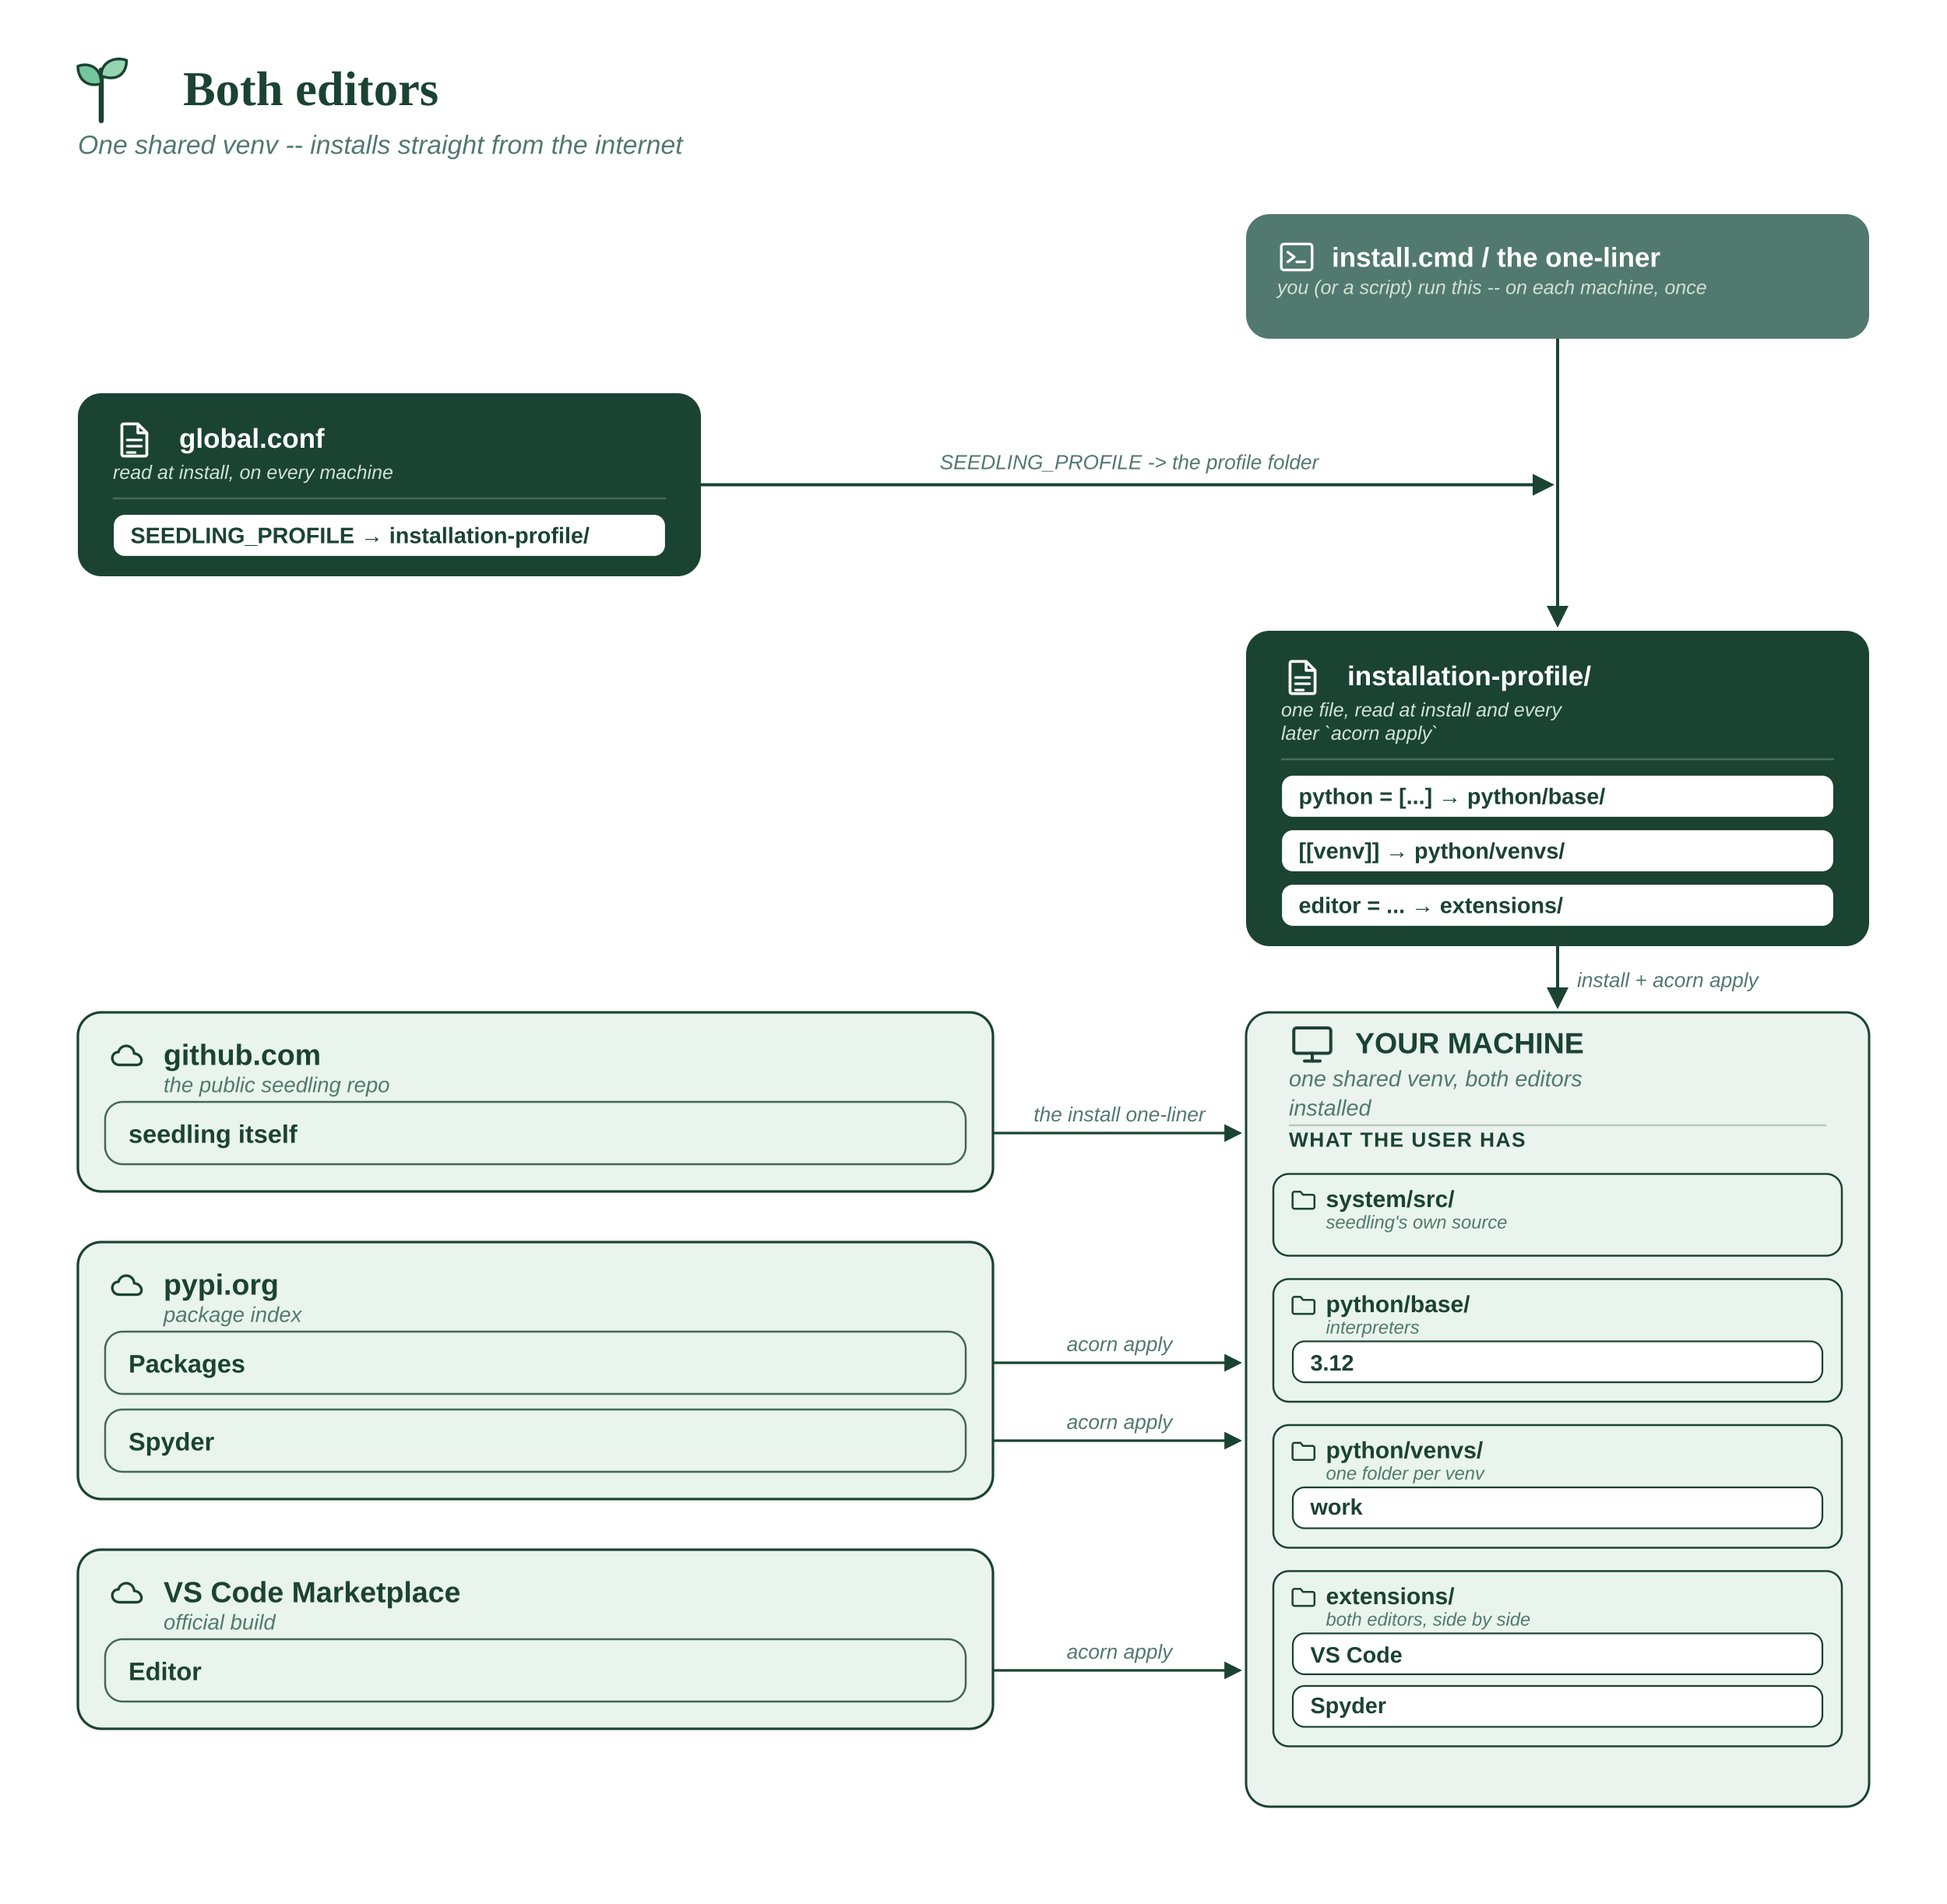
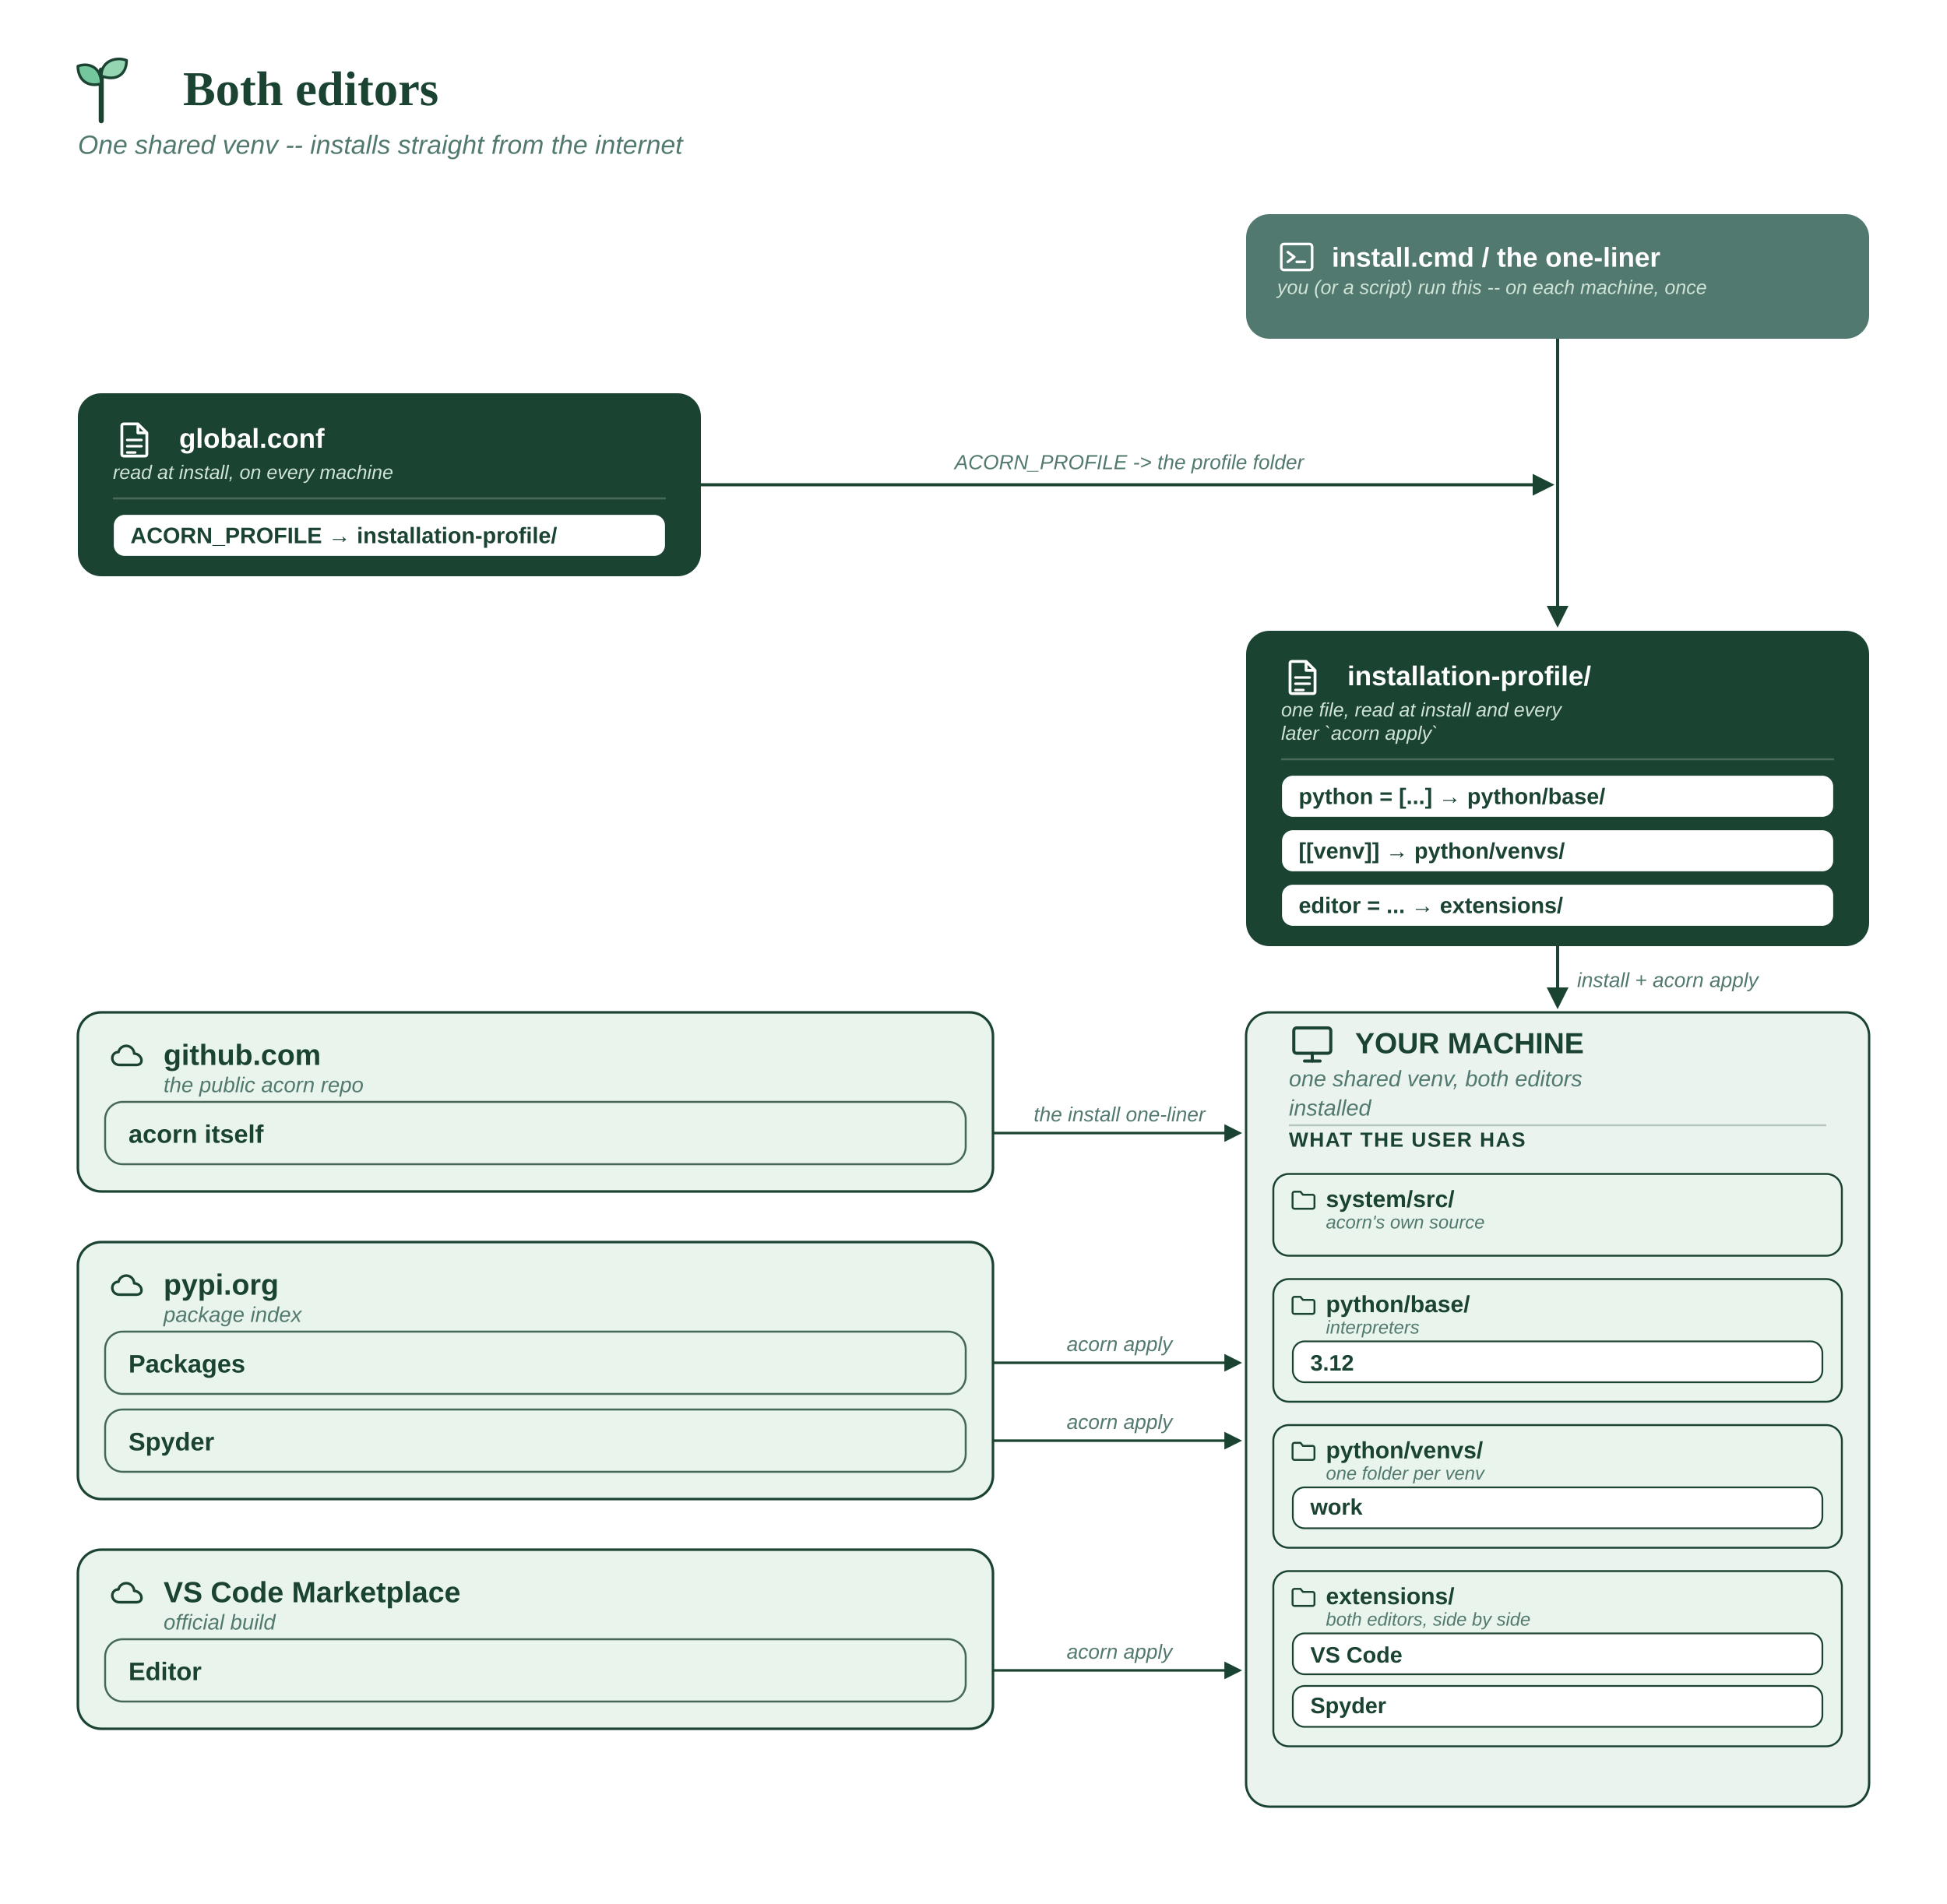
<svg xmlns="http://www.w3.org/2000/svg" viewBox="0 0 1000 978" font-family="Arial, Helvetica, sans-serif">
  <defs>
    <defs>
      <style>
      .head  { font-family: Georgia, 'Times New Roman', serif; }
      .body  { font-family: Arial, Helvetica, sans-serif; }
      .fg    { fill: #1B4332; }
      .fw    { fill: #FFFFFF; }
      .fmute { fill: #52796F; }
    </style>
      <marker id="arrow" markerWidth="7" markerHeight="7" refX="5.5" refY="3.5" orient="auto">
        <path d="M0,0 L7,3.5 L0,7 Z" fill="#1B4332" />
      </marker>
      <symbol id="ic-cloud" viewBox="0 0 24 24">
        <path d="M6.5 18 C3.5 18 2 15.8 2 13.8 C2 11.6 3.8 10 5.8 10.1 C6.4 7.6 8.7 6 11.2 6.3 C13.6 6.6 15.4 8.6 15.5 11 C17.9 11.1 20 13 20 15.3 C20 17.4 18.2 18 17 18 Z" fill="none" stroke="currentColor" stroke-width="1.6" stroke-linejoin="round" />
      </symbol>
      <symbol id="ic-box" viewBox="0 0 24 24">
        <path d="M3 8 L12 4 L21 8 L12 12 Z" fill="none" stroke="currentColor" stroke-width="1.6" stroke-linejoin="round" />
        <path d="M3 8 V17 L12 21 V12" fill="none" stroke="currentColor" stroke-width="1.6" stroke-linejoin="round" />
        <path d="M21 8 V17 L12 21" fill="none" stroke="currentColor" stroke-width="1.6" stroke-linejoin="round" />
      </symbol>
      <symbol id="ic-server" viewBox="0 0 24 24">
        <rect x="3" y="4" width="18" height="6" rx="1.3" fill="none" stroke="currentColor" stroke-width="1.6" />
        <rect x="3" y="14" width="18" height="6" rx="1.3" fill="none" stroke="currentColor" stroke-width="1.6" />
        <circle cx="7" cy="7" r="1" fill="currentColor" />
        <circle cx="7" cy="17" r="1" fill="currentColor" />
      </symbol>
      <symbol id="ic-monitor" viewBox="0 0 24 24">
        <rect x="2.5" y="4" width="19" height="13" rx="1.4" fill="none" stroke="currentColor" stroke-width="1.6" />
        <line x1="8" y1="21" x2="16" y2="21" stroke="currentColor" stroke-width="1.6" stroke-linecap="round" />
        <line x1="12" y1="17" x2="12" y2="21" stroke="currentColor" stroke-width="1.6" stroke-linecap="round" />
      </symbol>
      <symbol id="ic-folder" viewBox="0 0 24 24">
        <path d="M3 6.5 C3 5.7 3.7 5 4.5 5 H9.5 L11.5 7.5 H19.5 C20.3 7.5 21 8.2 21 9 V17.5 C21 18.3 20.3 19 19.5 19 H4.5 C3.7 19 3 18.3 3 17.5 Z" fill="none" stroke="currentColor" stroke-width="1.6" stroke-linejoin="round" />
      </symbol>
      <symbol id="ic-doc" viewBox="0 0 24 24">
        <path d="M6 3 H14 L19 8 V20 C19 20.6 18.6 21 18 21 H6 C5.4 21 5 20.6 5 20 V4 C5 3.4 5.4 3 6 3 Z" fill="none" stroke="currentColor" stroke-width="1.6" stroke-linejoin="round" />
        <path d="M14 3 V8 H19" fill="none" stroke="currentColor" stroke-width="1.6" stroke-linejoin="round" />
        <line x1="8" y1="12" x2="16" y2="12" stroke="currentColor" stroke-width="1.4" stroke-linecap="round" />
        <line x1="8" y1="15.5" x2="16" y2="15.5" stroke="currentColor" stroke-width="1.4" stroke-linecap="round" />
        <line x1="8" y1="19" x2="12.5" y2="19" stroke="currentColor" stroke-width="1.4" stroke-linecap="round" />
      </symbol>
      <symbol id="ic-terminal" viewBox="0 0 24 24">
        <rect x="2.5" y="4" width="19" height="16" rx="1.6" fill="none" stroke="currentColor" stroke-width="1.6" />
        <path d="M6.5 9 L10.5 12 L6.5 15" fill="none" stroke="currentColor" stroke-width="1.6" stroke-linecap="round" stroke-linejoin="round" />
        <line x1="12" y1="15" x2="17" y2="15" stroke="currentColor" stroke-width="1.6" stroke-linecap="round" />
      </symbol>
    </defs>
  </defs>
  <rect x="0" y="0" width="1000" height="978" fill="#FFFFFF" />
  <g transform="translate(40,20)">
    <path d="M12 42 V16" stroke="#1B4332" stroke-width="2.6" stroke-linecap="round" fill="none" />
    <path d="M12 23 C12 14 5 12 0 14 C0 21 5 25 12 23 Z" fill="#74C69D" stroke="#1B4332" stroke-width="1.4" stroke-linejoin="round" />
    <path d="M12 19 C12 11 20 9 25 11 C25 18 20 22 12 19 Z" fill="#95D5B2" stroke="#1B4332" stroke-width="1.4" stroke-linejoin="round" />
  </g>
  <text x="94" y="54" class="head fg" font-size="25" font-weight="700">Both editors</text>
  <text x="40" y="79" class="body fmute" font-size="13.5" font-style="italic">One shared venv -- installs straight from the internet</text>
  <rect x="640" y="110" width="320" height="64" rx="12" fill="#52796F" />
  <use href="#ic-terminal" x="656" y="122" width="20" height="20" color="#FFFFFF" />
  <text x="684" y="137" class="body fw" font-size="14.0" font-weight="700">install.cmd  /  the one-liner</text>
  <text x="656" y="151" class="body" fill="#CFE3D6" font-size="10" font-style="italic">you (or a script) run this -- on each machine, once</text>
  <line x1="800" y1="174" x2="800" y2="320" stroke="#1B4332" stroke-width="1.6" marker-end="url(#arrow)" />
  <rect x="40" y="202" width="320" height="94" rx="12" fill="#1B4332" />
  <use href="#ic-doc" x="58" y="215" width="22" height="22" color="#FFFFFF" />
  <text x="92" y="230" class="body fw" font-size="14" font-weight="700">global.conf</text>
  <text x="58" y="246" class="body" fill="#CFE3D6" font-size="10" font-style="italic">read at install, on every machine</text>
  <line x1="58" y1="256" x2="342" y2="256" stroke="#FFFFFF" stroke-width="1" opacity="0.2" />
  <rect x="58" y="264" width="284" height="22" rx="6" fill="#FFFFFF" stroke="#1B4332" stroke-width="0.9" />
-   <text x="67" y="279" class="body fg" font-size="11.5" font-weight="600">SEEDLING_PROFILE  →  installation-profile/</text>
+   <text x="67" y="279" class="body fg" font-size="11.5" font-weight="600">ACORN_PROFILE  →  installation-profile/</text>
  <line x1="360" y1="249" x2="796" y2="249" stroke="#1B4332" stroke-width="1.6" marker-end="url(#arrow)" />
-   <text x="580" y="241" text-anchor="middle" class="body fmute" font-size="10.5" font-style="italic">SEEDLING_PROFILE -&gt; the profile folder</text>
+   <text x="580" y="241" text-anchor="middle" class="body fmute" font-size="10.5" font-style="italic">ACORN_PROFILE -&gt; the profile folder</text>
  <rect x="640" y="324" width="320" height="162" rx="12" fill="#1B4332" />
  <use href="#ic-doc" x="658" y="337" width="22" height="22" color="#FFFFFF" />
  <text x="692" y="352" class="body fw" font-size="14.0" font-weight="700">installation-profile/</text>
  <text x="658" y="368" class="body" fill="#CFE3D6" font-size="10" font-style="italic">one file, read at install and every</text>
  <text x="658" y="380" class="body" fill="#CFE3D6" font-size="10" font-style="italic">later `acorn apply`</text>
  <line x1="658" y1="390" x2="942" y2="390" stroke="#FFFFFF" stroke-width="1" opacity="0.2" />
  <rect x="658" y="398" width="284" height="22" rx="6" fill="#FFFFFF" stroke="#1B4332" stroke-width="0.9" />
  <text x="667" y="413" class="body fg" font-size="11.5" font-weight="600">python = [...]  →  python/base/</text>
  <rect x="658" y="426" width="284" height="22" rx="6" fill="#FFFFFF" stroke="#1B4332" stroke-width="0.9" />
  <text x="667" y="441" class="body fg" font-size="11.5" font-weight="600">[[venv]]  →  python/venvs/</text>
  <rect x="658" y="454" width="284" height="22" rx="6" fill="#FFFFFF" stroke="#1B4332" stroke-width="0.9" />
  <text x="667" y="469" class="body fg" font-size="11.5" font-weight="600">editor = ...  →  extensions/</text>
  <line x1="800" y1="486" x2="800" y2="516" stroke="#1B4332" stroke-width="1.6" marker-end="url(#arrow)" />
  <text x="810" y="507" class="body fmute" font-size="10.5" font-style="italic">install + acorn apply</text>
  <rect x="640" y="520" width="320" height="408" rx="12" fill="#EAF3EE" stroke="#1B4332" stroke-width="1.2" />
  <use href="#ic-monitor" x="662" y="524" width="24" height="24" color="#1B4332" />
  <text x="696" y="541" class="body fg" font-size="15" font-weight="700">YOUR MACHINE</text>
  <text x="662" y="558" class="body fmute" font-size="11.5" font-style="italic">one shared venv, both editors</text>
  <text x="662" y="573" class="body fmute" font-size="11.5" font-style="italic">installed</text>
  <line x1="662" y1="578" x2="938" y2="578" stroke="#1B4332" stroke-width="1" opacity="0.25" />
  <text x="662" y="589" class="body fg" font-size="10.5" font-weight="700" letter-spacing="0.6">WHAT THE USER HAS</text>
  <rect x="654" y="603" width="292" height="42" rx="8" fill="#E9F5EC" stroke="#1B4332" stroke-width="1" />
  <use href="#ic-folder" x="662" y="609" width="15" height="15" color="#1B4332" />
  <text x="681" y="620" class="body fg" font-size="12.0" font-weight="700">system/src/</text>
-   <text x="681" y="631" class="body fmute" font-size="9.5" font-style="italic">seedling's own source</text>
+   <text x="681" y="631" class="body fmute" font-size="9.5" font-style="italic">acorn's own source</text>
  <rect x="654" y="657" width="292" height="63" rx="8" fill="#E9F5EC" stroke="#1B4332" stroke-width="1" />
  <use href="#ic-folder" x="662" y="663" width="15" height="15" color="#1B4332" />
  <text x="681" y="674" class="body fg" font-size="12.0" font-weight="700">python/base/</text>
  <text x="681" y="685" class="body fmute" font-size="9.5" font-style="italic">interpreters</text>
  <rect x="664" y="689" width="272" height="21" rx="6" fill="#FFFFFF" stroke="#1B4332" stroke-width="0.9" />
  <text x="673" y="704" class="body fg" font-size="11.5" font-weight="600">3.12</text>
  <rect x="654" y="732" width="292" height="63" rx="8" fill="#E9F5EC" stroke="#1B4332" stroke-width="1" />
  <use href="#ic-folder" x="662" y="738" width="15" height="15" color="#1B4332" />
  <text x="681" y="749" class="body fg" font-size="12.0" font-weight="700">python/venvs/</text>
  <text x="681" y="760" class="body fmute" font-size="9.5" font-style="italic">one folder per venv</text>
  <rect x="664" y="764" width="272" height="21" rx="6" fill="#FFFFFF" stroke="#1B4332" stroke-width="0.9" />
  <text x="673" y="778" class="body fg" font-size="11.5" font-weight="600">work</text>
  <rect x="654" y="807" width="292" height="90" rx="8" fill="#E9F5EC" stroke="#1B4332" stroke-width="1" />
  <use href="#ic-folder" x="662" y="813" width="15" height="15" color="#1B4332" />
  <text x="681" y="824" class="body fg" font-size="12.0" font-weight="700">extensions/</text>
  <text x="681" y="835" class="body fmute" font-size="9.5" font-style="italic">both editors, side by side</text>
  <rect x="664" y="839" width="272" height="21" rx="6" fill="#FFFFFF" stroke="#1B4332" stroke-width="0.9" />
  <text x="673" y="854" class="body fg" font-size="11.5" font-weight="600">VS Code</text>
  <rect x="664" y="866" width="272" height="21" rx="6" fill="#FFFFFF" stroke="#1B4332" stroke-width="0.9" />
  <text x="673" y="880" class="body fg" font-size="11.5" font-weight="600">Spyder</text>
  <rect x="40" y="520" width="470" height="92" rx="12" fill="#E9F5EC" stroke="#1B4332" stroke-width="1.3" />
  <use href="#ic-cloud" x="56" y="532" width="20" height="20" color="#1B4332" />
  <text x="84" y="547" class="body fg" font-size="15.0" font-weight="700">github.com</text>
-   <text x="84" y="561" class="body fmute" font-size="11.0" font-style="italic">the public seedling repo</text>
+   <text x="84" y="561" class="body fmute" font-size="11.0" font-style="italic">the public acorn repo</text>
  <rect x="54" y="566" width="442" height="32" rx="9" fill="#E9F5EC" stroke="#1B4332" stroke-width="1" opacity="0.8" />
-   <text x="66" y="587" class="body fg" font-size="13.0" font-weight="700">seedling itself</text>
+   <text x="66" y="587" class="body fg" font-size="13.0" font-weight="700">acorn itself</text>
  <line x1="510" y1="582" x2="636" y2="582" stroke="#1B4332" stroke-width="1.3" marker-end="url(#arrow)" />
  <text x="575" y="576" text-anchor="middle" class="body fmute" font-size="10.5" font-style="italic">the install one-liner</text>
  <rect x="40" y="638" width="470" height="132" rx="12" fill="#E9F5EC" stroke="#1B4332" stroke-width="1.3" />
  <use href="#ic-cloud" x="56" y="650" width="20" height="20" color="#1B4332" />
  <text x="84" y="665" class="body fg" font-size="15.0" font-weight="700">pypi.org</text>
  <text x="84" y="679" class="body fmute" font-size="11.0" font-style="italic">package index</text>
  <rect x="54" y="684" width="442" height="32" rx="9" fill="#E9F5EC" stroke="#1B4332" stroke-width="1" opacity="0.8" />
  <text x="66" y="705" class="body fg" font-size="13.0" font-weight="700">Packages</text>
  <line x1="510" y1="700" x2="636" y2="700" stroke="#1B4332" stroke-width="1.3" marker-end="url(#arrow)" />
  <text x="575" y="694" text-anchor="middle" class="body fmute" font-size="10.5" font-style="italic">acorn apply</text>
  <rect x="54" y="724" width="442" height="32" rx="9" fill="#E9F5EC" stroke="#1B4332" stroke-width="1" opacity="0.8" />
  <text x="66" y="745" class="body fg" font-size="13.0" font-weight="700">Spyder</text>
  <line x1="510" y1="740" x2="636" y2="740" stroke="#1B4332" stroke-width="1.3" marker-end="url(#arrow)" />
  <text x="575" y="734" text-anchor="middle" class="body fmute" font-size="10.5" font-style="italic">acorn apply</text>
  <rect x="40" y="796" width="470" height="92" rx="12" fill="#E9F5EC" stroke="#1B4332" stroke-width="1.3" />
  <use href="#ic-cloud" x="56" y="808" width="20" height="20" color="#1B4332" />
  <text x="84" y="823" class="body fg" font-size="15.0" font-weight="700">VS Code Marketplace</text>
  <text x="84" y="837" class="body fmute" font-size="11.0" font-style="italic">official build</text>
  <rect x="54" y="842" width="442" height="32" rx="9" fill="#E9F5EC" stroke="#1B4332" stroke-width="1" opacity="0.8" />
  <text x="66" y="863" class="body fg" font-size="13.0" font-weight="700">Editor</text>
  <line x1="510" y1="858" x2="636" y2="858" stroke="#1B4332" stroke-width="1.3" marker-end="url(#arrow)" />
  <text x="575" y="852" text-anchor="middle" class="body fmute" font-size="10.5" font-style="italic">acorn apply</text>
</svg>
